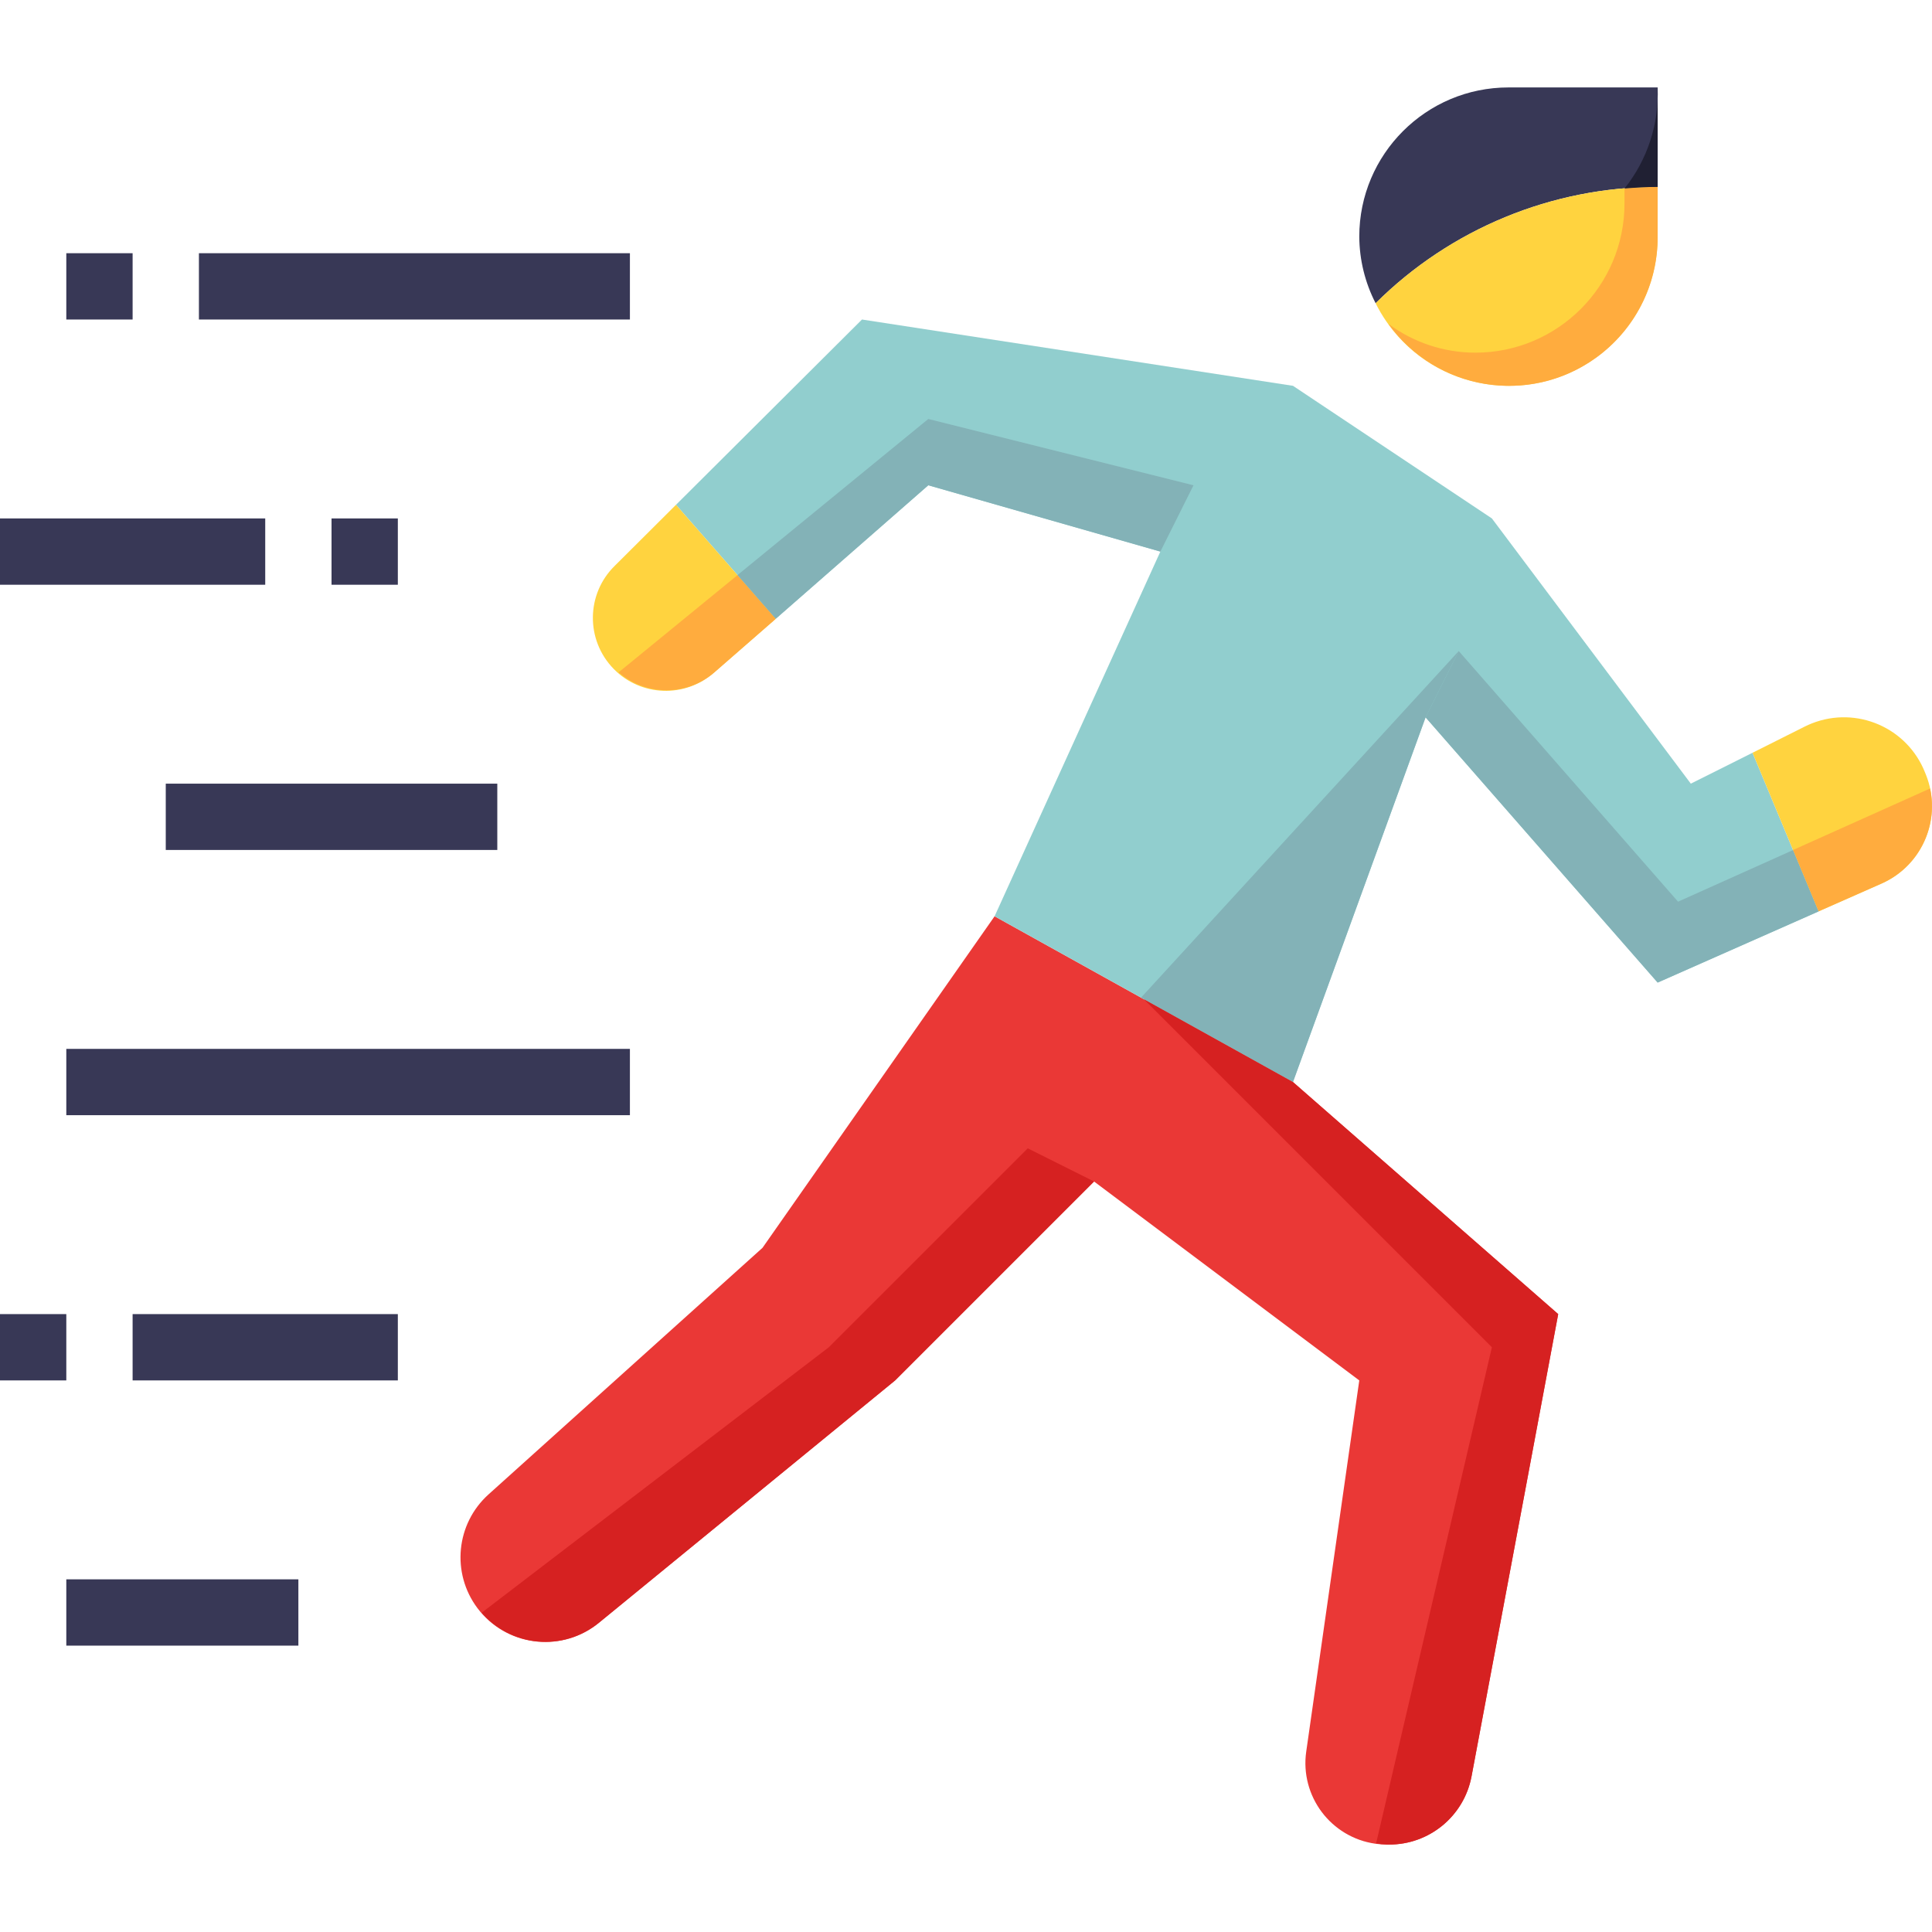
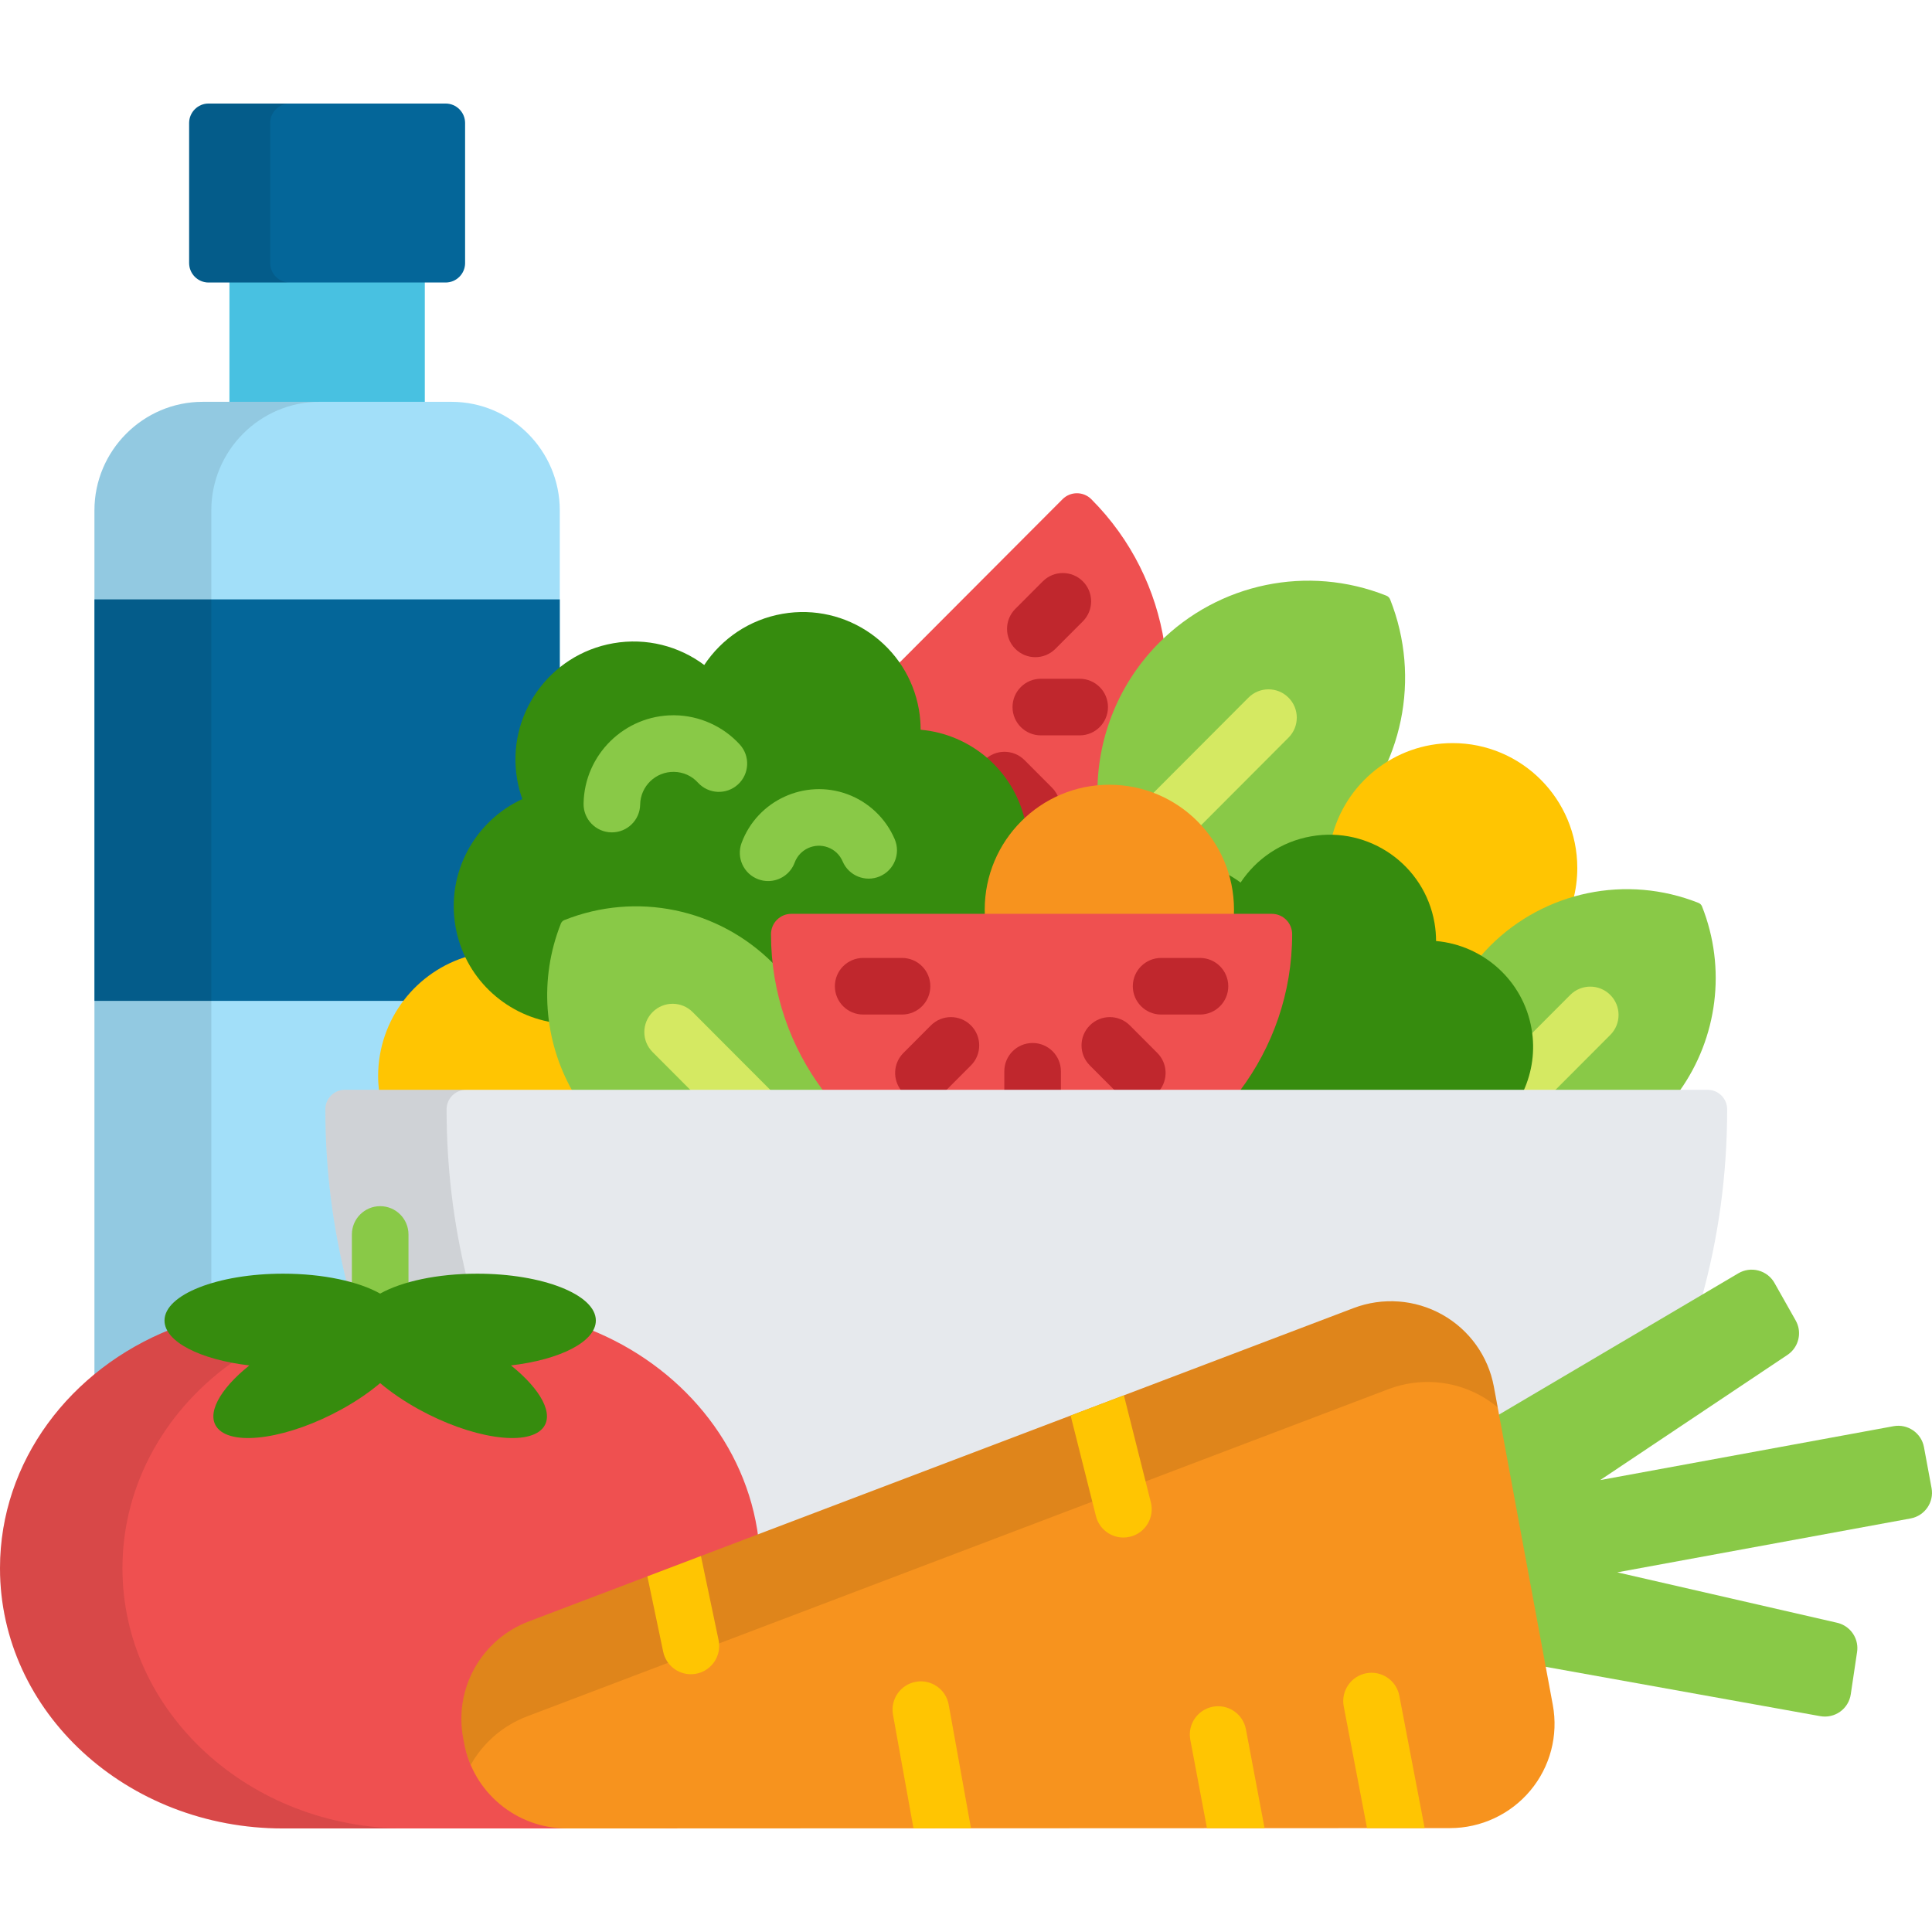
- <svg xmlns="http://www.w3.org/2000/svg" version="1.1" id="Capa_1" x="0px" y="0px" viewBox="0 0 512.001 512.001" style="enable-background:new 0 0 512.001 512.001;" xml:space="preserve">
-   <path style="fill:#383856;" d="M399.76,23.173h39.537v26.358c-28.01,0.009-54.877,11.088-74.742,30.83  c-2.811-5.465-4.296-11.51-4.331-17.651C360.223,40.877,377.927,23.173,399.76,23.173z" />
-   <path style="fill:#FFD33F;" d="M439.296,62.71c0.053,21.78-17.554,39.475-39.326,39.537c-15.006,0.035-28.73-8.443-35.416-21.886  c19.865-19.733,46.732-30.821,74.742-30.83V62.71z" />
-   <path style="fill:#EA3836;" d="M202.076,330.681l-72.607,65.35c-8.637,7.767-9.911,20.84-2.943,30.136l0,0  c7.442,9.919,21.517,11.922,31.427,4.481c0.246-0.184,0.492-0.378,0.738-0.58l78.529-64.243l52.716-52.716l70.287,52.716  l-14.057,98.35c-1.687,11.808,6.528,22.756,18.336,24.434c1.002,0.141,2.021,0.22,3.04,0.22h0.536  c10.701,0.053,19.909-7.547,21.895-18.064c7.152-37.946,22.966-122.511,22.966-122.511l-70.287-61.501l-79.073-43.93  L202.076,330.681z" />
-   <path style="fill:#91CECE;" d="M464.442,199.489l-16.359,8.188l-52.716-70.287l-52.716-35.144L228.434,84.675l-49.289,49.105  l26.446,30.206l40.415-35.381l61.501,17.572l-43.93,96.645l79.073,43.93l35.144-96.645l61.502,70.287l42.656-18.863L464.442,199.489  z" />
+ <svg xmlns="http://www.w3.org/2000/svg" version="1.1" id="Capa_1" x="0px" y="0px" viewBox="0 0 512 512" style="enable-background:new 0 0 512 512;" xml:space="preserve">
+   <rect x="60.802" y="73.52" style="fill:#48C1E1;" width="51.775" height="34.549" />
+   <path style="fill:#046699;" d="M123.256,69.717c0,2.833-2.317,5.151-5.15,5.151H55.273c-2.833,0-5.15-2.318-5.15-5.151V32.59  c0-2.833,2.317-5.151,5.15-5.151h62.832c2.833,0,5.15,2.318,5.15,5.151L123.256,69.717L123.256,69.717z" />
+   <g style="opacity:0.1;">
+     <path d="M71.606,69.717V32.59c0-2.833,2.317-5.151,5.151-5.151H55.273c-2.833,0-5.15,2.318-5.15,5.151v37.127   c0,2.833,2.317,5.151,5.15,5.151h21.484C73.924,74.868,71.606,72.55,71.606,69.717z" />
+   </g>
+   <path style="fill:#A2DFF9;" d="M44.752,353.582c0.265-0.109,0.471-0.327,0.564-0.598c0.094-0.271,0.066-0.569-0.074-0.818  c-0.429-0.758-0.646-1.503-0.646-2.213c0-5.512,12.229-11.413,30.436-11.413c5.859,0,11.567,0.651,16.507,1.884  c0.08,0.02,0.161,0.03,0.242,0.03c0.262,0,0.517-0.103,0.707-0.293c0.249-0.249,0.349-0.609,0.263-0.949  c-3.177-12.681-4.996-25.714-5.423-39.033c-0.006-0.155-0.016-0.31-0.021-0.466c-0.057-1.901-0.087-3.808-0.087-5.72  c0-2.306,1.871-4.182,4.172-4.182h9.035c0.284,0,0.556-0.121,0.745-0.333s0.28-0.495,0.249-0.778  c-0.148-1.325-0.217-2.432-0.217-3.485c0-14.09,9.01-26.396,22.421-30.621c0.276-0.087,0.501-0.29,0.616-0.556  c0.116-0.266,0.11-0.569-0.016-0.83c-1.218-2.541-2.072-5.197-2.54-7.893c-2.336-13.481,4.717-26.903,17.15-32.64  c0.47-0.217,0.697-0.757,0.523-1.245c-0.584-1.634-1.026-3.312-1.316-4.989c-1.896-10.938,2.382-21.546,10.306-28.263v-42.945  c0-15.81-12.905-28.745-28.68-28.745H53.709c-15.773,0-28.679,12.935-28.679,28.745V365.51  C30.777,360.666,37.402,356.61,44.752,353.582z" />
+   <path style="fill:#046699;" d="M123.626,254.592c0.276-0.087,0.501-0.29,0.616-0.556c0.116-0.266,0.11-0.569-0.016-0.83  c-1.218-2.541-2.072-5.197-2.54-7.893c-2.336-13.481,4.717-26.903,17.15-32.64c0.47-0.217,0.697-0.757,0.523-1.245  c-0.584-1.634-1.026-3.312-1.316-4.989c-1.896-10.938,2.382-21.546,10.306-28.263V158.84H25.03v106.402h83.119  C112.028,260.352,117.333,256.575,123.626,254.592z" />
+   <path style="opacity:0.1;enable-background:new    ;" d="M56,341.114V135.232c0-15.81,12.905-28.745,28.679-28.745h-30.97  c-15.773,0-28.679,12.935-28.679,28.745V365.51c5.747-4.844,12.372-8.899,19.722-11.928c0.265-0.109,0.471-0.327,0.564-0.598  c0.094-0.271,0.066-0.569-0.074-0.818c-0.429-0.758-0.646-1.503-0.646-2.213C44.597,346.714,48.826,343.345,56,341.114z" />
+   <path style="fill:#EF5050;" d="M242.54,188.248c0.289,1.668,0.438,3.398,0.441,5.143c0.001,0.518,0.396,0.949,0.912,0.995  c12.801,1.125,23.504,10.244,26.636,22.693c0.086,0.343,0.348,0.615,0.687,0.715c0.094,0.028,0.188,0.041,0.283,0.041  c0.25,0,0.494-0.094,0.682-0.269c5.216-4.865,11.707-7.789,18.772-8.455c0.501-0.047,0.89-0.46,0.905-0.963  c0.455-14.023,6.157-27.21,16.057-37.131c0.207-0.207,0.423-0.4,0.633-0.604c-2.19-13.962-8.624-27.379-19.336-38.115  c-2.107-2.11-5.522-2.111-7.632,0l-43.896,43.997C240.08,179.789,241.774,183.833,242.54,188.248z" />
  <g>
-     <path style="fill:#FFD33F;" d="M510.383,205.279l-0.228-0.554c-4.683-11.879-18.108-17.704-29.986-13.021   c-0.633,0.255-1.265,0.527-1.871,0.835l-13.855,6.95l17.51,42.041l16.693-7.371C509.689,229.265,514.882,216.499,510.383,205.279z" />
-     <path style="fill:#FFD33F;" d="M162.935,149.928c-7.635,7.468-7.767,19.698-0.307,27.333c7.213,7.38,18.951,7.784,26.665,0.931   l16.298-14.207l-26.446-30.206L162.935,149.928z" />
+     <path style="fill:#C0272D;" d="M270.528,217.079c0.086,0.343,0.348,0.615,0.687,0.715c0.094,0.028,0.188,0.041,0.283,0.041   c0.25,0,0.494-0.094,0.682-0.269c2.548-2.377,5.404-4.282,8.48-5.695c-0.344-1.147-0.967-2.229-1.872-3.137l-7.281-7.299   c-2.924-2.932-7.673-2.939-10.606-0.013c-0.022,0.021-0.039,0.044-0.06,0.066C265.505,205.465,268.963,210.856,270.528,217.079z" />
+     <path style="fill:#C0272D;" d="M286.125,194.879h-10.296c-4.143,0-7.5-3.358-7.5-7.5s3.357-7.5,7.5-7.5h10.296   c4.143,0,7.5,3.358,7.5,7.5C293.625,191.522,290.268,194.879,286.125,194.879z" />
+     <path style="fill:#C0272D;" d="M274.376,174.159c-1.917,0-3.834-0.73-5.298-2.191c-2.932-2.926-2.936-7.675-0.011-10.607   l7.284-7.298c2.926-2.931,7.675-2.936,10.606-0.01c2.932,2.926,2.936,7.675,0.011,10.607l-7.284,7.298   C278.22,173.424,276.298,174.159,274.376,174.159z" />
+   </g>
+   <path style="fill:#89C947;" d="M368.404,158.862c-0.088-0.229-0.225-0.433-0.395-0.604c-0.171-0.171-0.374-0.307-0.603-0.397  c-20.771-8.273-44.401-3.386-60.201,12.449c-10.496,10.52-16.164,24.504-16.371,38.811c1.038-0.102,2.091-0.157,3.155-0.157  c15.554,0,28.547,11.17,31.431,25.926c11.342-1.848,22.082-7.188,30.565-15.69C371.784,203.363,376.659,179.68,368.404,158.862z" />
+   <path style="fill:#D5E962;" d="M341.458,184.871c-2.932-2.926-7.681-2.921-10.606,0.012l-25.944,26.003  c4.897,1.785,9.239,4.735,12.694,8.514l23.869-23.923C344.397,192.545,344.391,187.796,341.458,184.871z" />
+   <g>
+     <path style="fill:#FFC502;" d="M379.175,244.754c0.261,1.512,0.395,3.069,0.396,4.629c0.001,0.518,0.397,0.949,0.912,0.995   c4.059,0.357,7.929,1.615,11.502,3.739c0.159,0.095,0.335,0.141,0.511,0.141c0.28,0,0.558-0.118,0.754-0.343   c0.853-0.977,1.584-1.768,2.304-2.489c6.036-6.05,13.335-10.368,21.294-12.722c0.747-2.764,1.152-5.668,1.152-8.669   c0-18.283-14.788-33.106-33.031-33.106c-15.558,0-28.597,10.785-32.099,25.3C365.914,222.455,376.938,231.848,379.175,244.754z" />
+     <path style="fill:#FFC502;" d="M152.809,289.091c-3.349-5.935-5.469-12.444-6.279-19.142c-9.746-1.594-18.02-7.836-22.259-16.599   c-13.884,3.918-24.065,16.694-24.065,31.862c0,1.314,0.1,2.604,0.249,3.878h52.354V289.091z" />
+   </g>
+   <path style="fill:#89C947;" d="M404.894,272.816c0.966,5.573,0.198,11.186-2.216,16.275h42.444  c10.023-14.076,12.446-32.446,5.929-48.886c-0.083-0.209-0.207-0.397-0.364-0.554s-0.345-0.282-0.553-0.365  c-19.077-7.598-40.777-3.11-55.288,11.433c-1.06,1.063-2.051,2.173-3.003,3.309C398.579,257.984,403.496,264.749,404.894,272.816z" />
+   <path style="fill:#D5E962;" d="M402.678,289.091h9.275l14.793-14.826c2.926-2.932,2.92-7.681-0.013-10.606  c-2.932-2.926-7.681-2.921-10.606,0.012l-10.983,11.008C405.66,279.632,404.823,284.569,402.678,289.091z" />
+   <path style="fill:#368C0E;" d="M271.677,217.658c-3.009-13.47-14.411-23.102-27.696-24.269c-0.003-1.753-0.145-3.528-0.455-5.313  c-2.946-16.996-19.133-28.375-36.153-25.412c-8.835,1.538-16.148,6.643-20.74,13.566c-6.649-4.967-15.254-7.3-24.089-5.763  c-17.023,2.964-28.432,19.146-25.484,36.142c0.308,1.785,0.77,3.505,1.359,5.155c-12.56,5.795-20.187,19.466-17.717,33.719  c2.334,13.473,12.993,23.406,25.791,25.472c-1.24-8.592-0.245-17.46,3.076-25.837c0.032-0.082,0.08-0.154,0.143-0.218  c0.061-0.061,0.135-0.109,0.216-0.142c5.958-2.373,12.22-3.577,18.61-3.577c13.441,0,26.084,5.251,35.599,14.787  c0.688,0.691,1.348,1.404,1.991,2.128c-0.532-3.448-0.808-6.958-0.808-10.515c0-2.43,1.971-4.407,4.394-4.407h52.364  c-0.045-0.696-0.078-1.396-0.078-2.104C262,231.928,265.698,223.65,271.677,217.658z" />
+   <g>
+     <path style="fill:#89C947;" d="M162.155,220.587c-0.044,0-0.087-0.001-0.13-0.001c-4.142-0.07-7.442-3.484-7.372-7.626   c0.22-12.985,10.87-23.408,23.82-23.408c0.127,0,0.253,0.001,0.381,0.003c6.524,0.101,12.791,2.922,17.192,7.741   c2.793,3.059,2.578,7.803-0.48,10.596c-3.058,2.794-7.802,2.579-10.596-0.479c-1.648-1.806-3.904-2.821-6.351-2.859   c-4.875-0.079-8.887,3.809-8.969,8.661C169.582,217.312,166.237,220.586,162.155,220.587z" />
+     <path style="fill:#89C947;" d="M203.559,233.492c-0.866,0-1.747-0.151-2.606-0.47c-3.884-1.441-5.865-5.756-4.425-9.64   c4.184-11.279,16.771-17.067,28.063-12.902c5.616,2.074,10.18,6.423,12.521,11.933c1.62,3.812-0.156,8.216-3.969,9.836   c-3.81,1.621-8.215-0.156-9.836-3.969c-0.743-1.747-2.132-3.071-3.91-3.728c-3.547-1.308-7.493,0.508-8.805,4.046   C209.471,231.622,206.605,233.492,203.559,233.492z" />
+   </g>
+   <path style="fill:#368C0E;" d="M325.954,243.093h-0.274c-0.002,0.07-0.002,0.141-0.005,0.211h10.046  c2.981,0,5.396,2.421,5.396,5.407c0,15.07-4.864,29.004-13.057,40.38h75.696c2.263-4.98,3.126-10.655,2.123-16.446  c-2.23-12.872-12.867-22.171-25.308-23.264c-0.002-1.583-0.133-3.187-0.411-4.798c-2.661-15.352-17.281-25.629-32.653-22.953  c-7.98,1.391-14.587,6-18.733,12.255c-1.345-1.004-2.783-1.878-4.288-2.63c0.994,3.096,1.537,6.393,1.537,9.816  C326.022,241.731,326,242.399,325.954,243.093z" />
+   <path style="fill:#F7931E;" d="M326.943,243.174c0.046-0.696,0.079-1.396,0.079-2.104c0-18.285-14.789-33.107-33.032-33.107  c-18.242,0-33.031,14.823-33.031,33.107c0,0.708,0.033,1.408,0.078,2.104H326.943z" />
+   <path style="fill:#89C947;" d="M204.845,255.263c-14.511-14.542-36.212-19.03-55.288-11.433c-0.209,0.084-0.396,0.209-0.554,0.365  c-0.156,0.157-0.281,0.344-0.364,0.555c-5.836,14.722-4.5,30.991,3.036,44.341h68.08c-6.896-9.186-11.571-20.134-13.212-32.042  C205.993,256.443,205.428,255.847,204.845,255.263z" />
+   <path style="fill:#D5E962;" d="M183.202,289.091h21.189l-20.829-20.876c-2.926-2.931-7.673-2.939-10.606-0.012  c-2.933,2.925-2.939,7.674-0.013,10.606L183.202,289.091z" />
+   <path style="fill:#EF5050;" d="M328.566,289.091c8.689-11.576,13.87-25.941,13.87-41.51c0-2.986-2.414-5.407-5.396-5.407H209.714  c-2.981,0-5.394,2.421-5.394,5.407c0,15.569,5.181,29.934,13.871,41.51H328.566z" />
+   <g>
+     <path style="fill:#C0272D;" d="M281.15,289.091v-5.188c0-4.142-3.357-7.5-7.5-7.5s-7.5,3.358-7.5,7.5v5.188H281.15z" />
+     <path style="fill:#C0272D;" d="M295.539,289.091h11.663c2.413-2.943,2.249-7.293-0.496-10.045l-7.281-7.298   c-2.925-2.932-7.674-2.939-10.606-0.013c-2.933,2.926-2.938,7.674-0.013,10.606L295.539,289.091z" />
+     <path style="fill:#C0272D;" d="M250.579,289.091l6.732-6.748c2.926-2.932,2.921-7.681-0.011-10.606   c-2.932-2.926-7.681-2.921-10.607,0.011l-7.282,7.298c-2.745,2.751-2.91,7.101-0.498,10.044L250.579,289.091L250.579,289.091z" />
+     <path style="fill:#C0272D;" d="M239.048,268.865H228.75c-4.143,0-7.5-3.358-7.5-7.5s3.357-7.5,7.5-7.5h10.298   c4.143,0,7.5,3.358,7.5,7.5S243.19,268.865,239.048,268.865z" />
+     <path style="fill:#C0272D;" d="M318.006,268.865h-10.299c-4.142,0-7.5-3.358-7.5-7.5s3.358-7.5,7.5-7.5h10.299   c4.143,0,7.5,3.358,7.5,7.5S322.148,268.865,318.006,268.865z" />
+   </g>
+   <path style="fill:#E6E9ED;" d="M92.98,340.804c0.09,0.025,0.181,0.038,0.271,0.038c0.216,0,0.428-0.07,0.604-0.203  c0.25-0.189,0.396-0.484,0.396-0.797v-12.693c0-3.584,2.916-6.5,6.5-6.5s6.5,2.916,6.5,6.5v12.693c0,0.313,0.146,0.608,0.396,0.797  c0.176,0.133,0.388,0.203,0.604,0.203c0.091,0,0.182-0.012,0.271-0.038c5.261-1.482,11.468-2.266,17.947-2.266  c18.205,0,30.435,5.901,30.435,11.413c0,0.712-0.217,1.457-0.646,2.215c-0.142,0.249-0.169,0.548-0.075,0.819  c0.094,0.271,0.299,0.489,0.564,0.598c23.309,9.608,39.826,29.989,43.107,53.188c0.043,0.301,0.22,0.566,0.481,0.721  c0.156,0.092,0.332,0.139,0.509,0.139c0.12,0,0.24-0.022,0.355-0.065l157.875-59.976c3.055-1.16,6.261-1.748,9.529-1.748  c4.579,0,9.108,1.181,13.099,3.414c6.94,3.884,11.749,10.583,13.194,18.378l1.375,7.425c0.06,0.321,0.271,0.593,0.569,0.728  c0.132,0.06,0.273,0.09,0.414,0.09c0.177,0,0.353-0.046,0.509-0.139l53.08-31.334c4.561-16.253,6.873-33.105,6.873-50.414  c0-2.862-2.316-5.182-5.172-5.182H91.393c-2.856,0-5.172,2.32-5.172,5.182c0,15.951,1.972,31.513,5.847,46.577  C92.371,340.647,92.683,340.72,92.98,340.804z" />
+   <path style="opacity:0.1;enable-background:new    ;" d="M92.98,340.804c0.09,0.025,0.181,0.038,0.271,0.038  c0.216,0,0.428-0.07,0.604-0.203c0.25-0.189,0.396-0.484,0.396-0.797v-12.693c0-3.584,2.916-6.5,6.5-6.5s6.5,2.916,6.5,6.5v12.693  c0,0.313,0.146,0.608,0.396,0.797c0.176,0.133,0.388,0.203,0.604,0.203c0.091,0,0.182-0.012,0.271-0.038  c4.503-1.269,9.702-2.021,15.169-2.212c-3.544-14.448-5.339-29.348-5.339-44.602c0-2.862,2.315-5.182,5.172-5.182H91.393  c-2.856,0-5.172,2.32-5.172,5.182c0,15.951,1.972,31.513,5.847,46.577C92.371,340.647,92.683,340.72,92.98,340.804z" />
+   <path style="fill:#89C947;" d="M100.75,344.373c2.054-1.153,4.598-2.158,7.502-2.977v-14.248c0-4.142-3.357-7.5-7.5-7.5  s-7.5,3.358-7.5,7.5v14.248C96.156,342.214,98.697,343.22,100.75,344.373z" />
+   <path style="fill:#EF5050;" d="M177.369,483.55l-27.088,0.011h-0.01c-12.895-0.001-23.952-9.165-26.29-21.792l-0.267-1.436  c-2.339-12.629,4.711-25.12,16.764-29.7l60.513-22.988c-3.116-24.924-20.68-45.798-44.798-55.375  c-2.34,3.933-10.398,7.357-20.89,8.588c-0.4,0.047-0.734,0.33-0.845,0.718c-0.111,0.388,0.021,0.804,0.336,1.056  c5.438,4.35,8.854,8.936,9.139,12.269c0.104,1.208-0.193,2.188-0.909,2.996c-1.275,1.44-3.783,2.201-7.251,2.201c0,0,0,0-0.001,0  c-6.752,0-15.882-2.823-24.424-7.551c-3.762-2.085-7.109-4.362-9.952-6.771c-0.187-0.158-0.417-0.237-0.646-0.237  c-0.23,0-0.46,0.079-0.646,0.237c-2.845,2.411-6.192,4.689-9.95,6.77c-8.542,4.729-17.673,7.552-24.425,7.552  c-3.469,0-5.976-0.761-7.251-2.201c-0.716-0.808-1.014-1.787-0.91-2.995c0.286-3.333,3.702-7.919,9.138-12.27  c0.314-0.252,0.447-0.668,0.336-1.056c-0.11-0.388-0.444-0.671-0.845-0.718c-10.495-1.231-18.554-4.657-20.89-8.592  C18.657,362.846,0,387.216,0,415.601c0,38.086,33.581,68.96,75.004,68.96H179C180.123,484.561,179.254,484.162,177.369,483.55z" />
+   <path style="opacity:0.1;enable-background:new    ;" d="M32.45,415.601c0-22.622,11.848-42.699,30.148-55.275  c-8.714-1.521-15.231-4.588-17.292-8.059C18.657,362.846,0,387.216,0,415.601c0,38.086,33.581,68.96,75.004,68.96h32.451  C66.032,484.561,32.45,453.687,32.45,415.601z" />
+   <path style="fill:#368C0E;" d="M157.905,349.952c0-6.856-14.074-12.413-31.435-12.413c-10.634,0-20.032,2.087-25.721,5.28  c-5.685-3.192-15.082-5.28-25.718-5.28c-17.36,0-31.436,5.557-31.436,12.413c0,5.626,9.486,10.375,22.483,11.9  c-7.951,6.363-11.592,13.05-8.352,16.708c4.293,4.847,19.029,2.545,32.909-5.139c3.897-2.158,7.312-4.508,10.112-6.882  c2.803,2.375,6.22,4.724,10.114,6.882c13.881,7.684,28.616,9.984,32.908,5.139c3.241-3.658-0.399-10.345-8.353-16.708  C148.422,360.327,157.905,355.578,157.905,349.952z" />
+   <path style="fill:#89C947;" d="M511.884,394.361l-2.014-10.864c-0.692-3.75-4.309-6.228-8.075-5.538l-77.731,14.279l49.631-33.177  c2.353-1.572,3.442-4.349,2.958-6.986c-0.137-0.732-0.395-1.45-0.779-2.133l-5.617-9.948c-0.912-1.62-2.447-2.806-4.25-3.285  c-1.802-0.481-3.722-0.219-5.328,0.73l-64.564,38.113l12.214,65.94l74.054,13.308c1.845,0.332,3.749-0.096,5.271-1.184  c1.523-1.089,2.542-2.748,2.816-4.597l1.674-11.231c0.116-0.773,0.1-1.537-0.036-2.265c-0.488-2.641-2.505-4.844-5.265-5.477  l-58.252-13.361l77.732-14.28C510.091,401.713,512.578,398.113,511.884,394.361z" />
+   <path style="fill:#F7931E;" d="M122.998,461.951c2.427,13.104,13.903,22.614,27.283,22.609l233.967-0.09  c8.233-0.003,16.042-3.65,21.308-9.954c5.268-6.303,7.45-14.611,5.956-22.678l-15.63-84.387c-1.495-8.065-6.51-15.051-13.689-19.069  s-15.778-4.649-23.472-1.728l-218.598,83.043c-12.502,4.751-19.818,17.712-17.392,30.817L122.998,461.951z" />
+   <g style="opacity:0.1;">
+     <path d="M122.998,461.951c0.372,2.012,0.981,3.926,1.754,5.747c3.225-5.729,8.405-10.364,14.944-12.849l228.289-86.725   c8.035-3.051,17.016-2.391,24.512,1.804c1.575,0.882,3.044,1.908,4.406,3.045l-1.021-5.521c-1.495-8.065-6.51-15.051-13.689-19.069   s-15.778-4.649-23.472-1.728l-218.598,83.043c-12.502,4.751-19.818,17.712-17.392,30.817L122.998,461.951z" />
  </g>
  <g>
-     <rect x="52.716" y="67.103" style="fill:#383856;" width="114.217" height="17.572" />
-     <rect x="17.572" y="67.103" style="fill:#383856;" width="17.572" height="17.572" />
-     <rect x="87.859" y="137.39" style="fill:#383856;" width="17.572" height="17.572" />
-     <rect y="137.39" style="fill:#383856;" width="70.287" height="17.572" />
-     <rect x="43.93" y="207.678" style="fill:#383856;" width="87.859" height="17.572" />
-     <rect x="17.572" y="277.965" style="fill:#383856;" width="149.361" height="17.572" />
-     <rect x="35.144" y="348.253" style="fill:#383856;" width="70.287" height="17.572" />
-     <rect y="348.253" style="fill:#383856;" width="17.572" height="17.572" />
-     <rect x="17.572" y="418.54" style="fill:#383856;" width="61.502" height="17.572" />
+     <path style="fill:#FFC502;" d="M370.837,449.389c-0.778-4.069-4.716-6.736-8.775-5.957c-4.068,0.778-6.735,4.707-5.957,8.775   l6.174,32.272l15.271-0.006L370.837,449.389z" />
+     <path style="fill:#FFC502;" d="M330.183,458.282c-0.768-4.071-4.688-6.747-8.76-5.981c-4.07,0.767-6.748,4.689-5.98,8.759   l4.418,23.435l15.263-0.006L330.183,458.282z" />
+     <path style="fill:#FFC502;" d="M290.439,401.794c0.857,3.402,3.912,5.67,7.268,5.67c0.606,0,1.223-0.074,1.837-0.229   c4.017-1.011,6.453-5.087,5.442-9.105l-7.139-28.35l-14.118,5.364L290.439,401.794z" />
+     <path style="fill:#FFC502;" d="M251.413,451.746c-0.735-4.076-4.632-6.786-8.712-6.05c-4.076,0.735-6.785,4.636-6.05,8.712   l5.431,30.117l15.241-0.006L251.413,451.746z" />
+     <path style="fill:#FFC502;" d="M175.752,437.728c0.741,3.535,3.858,5.961,7.332,5.961c0.511,0,1.029-0.052,1.549-0.162   c4.054-0.85,6.649-4.827,5.799-8.88l-4.677-22.283l-14.194,5.392L175.752,437.728z" />
  </g>
-   <path style="fill:#FFAC3E;" d="M163.945,178.175c7.275,6.335,18.108,6.335,25.383,0l16.263-14.189l-10.13-11.58L163.945,178.175z" />
-   <g>
-     <polygon style="fill:#83B2B7;" points="246.006,111.033 195.443,152.406 205.573,163.985 246.006,128.604 307.508,146.176    316.293,128.604  " />
-     <polygon style="fill:#83B2B7;" points="444.7,238.956 386.581,172.534 377.795,190.106 439.296,260.393 481.952,241.53    475.187,225.276  " />
-   </g>
-   <path style="fill:#FFAC3E;" d="M475.187,225.25l6.765,16.254l16.693-7.371c9.7-4.296,15.059-14.796,12.845-25.172L475.187,225.25z" />
-   <polygon style="fill:#83B2B7;" points="302.385,264.382 342.651,286.751 377.795,190.106 386.581,172.534 " />
-   <g>
-     <path style="fill:#EA3836;" d="M349.249,478.548c-0.343-0.553-0.668-1.116-0.958-1.696   C348.582,477.406,348.907,477.994,349.249,478.548z" />
-     <path style="fill:#EA3836;" d="M355.022,484.76c-0.615-0.457-1.204-0.949-1.757-1.476   C353.827,483.811,354.407,484.303,355.022,484.76z" />
-     <path style="fill:#EA3836;" d="M351.841,481.957c-0.483-0.518-0.879-1.072-1.344-1.625   C350.928,480.92,351.358,481.439,351.841,481.957z" />
-     <path style="fill:#EA3836;" d="M347.343,474.612c-0.202-0.554-0.422-1.107-0.58-1.678   C346.921,473.514,347.141,474.058,347.343,474.612z" />
-     <path style="fill:#EA3836;" d="M346.236,470.149c-0.062-0.492-0.176-0.975-0.211-1.476   C346.06,469.173,346.166,469.657,346.236,470.149z" />
-     <path style="fill:#EA3836;" d="M362.349,488.16c-2.109-0.554-4.112-1.423-5.957-2.574   C358.237,486.745,360.241,487.615,362.349,488.16z" />
-   </g>
-   <g>
-     <path style="fill:#D62121;" d="M348.292,476.852c-0.36-0.729-0.677-1.476-0.949-2.24   C347.615,475.376,347.932,476.123,348.292,476.852z" />
-     <path style="fill:#D62121;" d="M353.256,483.284c-0.483-0.43-0.975-0.879-1.415-1.327   C352.316,482.423,352.773,482.844,353.256,483.284z" />
-     <path style="fill:#D62121;" d="M356.392,485.586c-0.457-0.272-0.94-0.51-1.371-0.826   C355.452,485.076,355.936,485.313,356.392,485.586z" />
-     <path style="fill:#D62121;" d="M346.763,472.934c-0.237-0.914-0.413-1.845-0.527-2.785   C346.35,471.089,346.526,472.02,346.763,472.934z" />
-     <path style="fill:#D62121;" d="M346.025,468.673c-0.105-1.502-0.061-3.005,0.141-4.498   C345.964,465.668,345.911,467.179,346.025,468.673z" />
-     <path style="fill:#D62121;" d="M350.497,480.332c-0.448-0.562-0.861-1.151-1.248-1.757   C349.68,479.163,350.049,479.752,350.497,480.332z" />
-     <polygon style="fill:#D62121;" points="362.367,488.16 362.367,488.16 362.349,488.16  " />
-     <path style="fill:#D62121;" d="M342.651,286.751l-39.537-21.965l92.252,92.252l-30.68,131.473c0.94,0.176,1.898,0.281,2.855,0.316   h0.536c10.701,0.053,19.909-7.547,21.895-18.064c7.152-37.946,22.966-122.511,22.966-122.511L342.651,286.751z" />
-     <path style="fill:#D62121;" d="M219.648,357.039l-91.997,70.349c7.925,9.137,21.666,10.323,31.041,2.688l78.529-64.251   l52.716-52.716l-17.572-8.786L219.648,357.039z" />
-   </g>
-   <path style="fill:#FFAC3E;" d="M430.51,49.962v3.962c0,21.833-17.704,39.537-39.537,39.537c-8.285-0.009-16.351-2.68-23.01-7.609  c12.678,17.66,37.27,21.692,54.93,9.014c10.35-7.433,16.465-19.417,16.403-32.156V49.531  C436.353,49.531,433.427,49.724,430.51,49.962z" />
-   <path style="fill:#202033;" d="M439.296,23.173c0.387,9.7-2.732,19.206-8.786,26.788c2.917-0.237,5.843-0.431,8.786-0.431V23.173z" />
  <g>
</g>
  <g>
</g>
  <g>
</g>
  <g>
</g>
  <g>
</g>
  <g>
</g>
  <g>
</g>
  <g>
</g>
  <g>
</g>
  <g>
</g>
  <g>
</g>
  <g>
</g>
  <g>
</g>
  <g>
</g>
  <g>
</g>
</svg>
